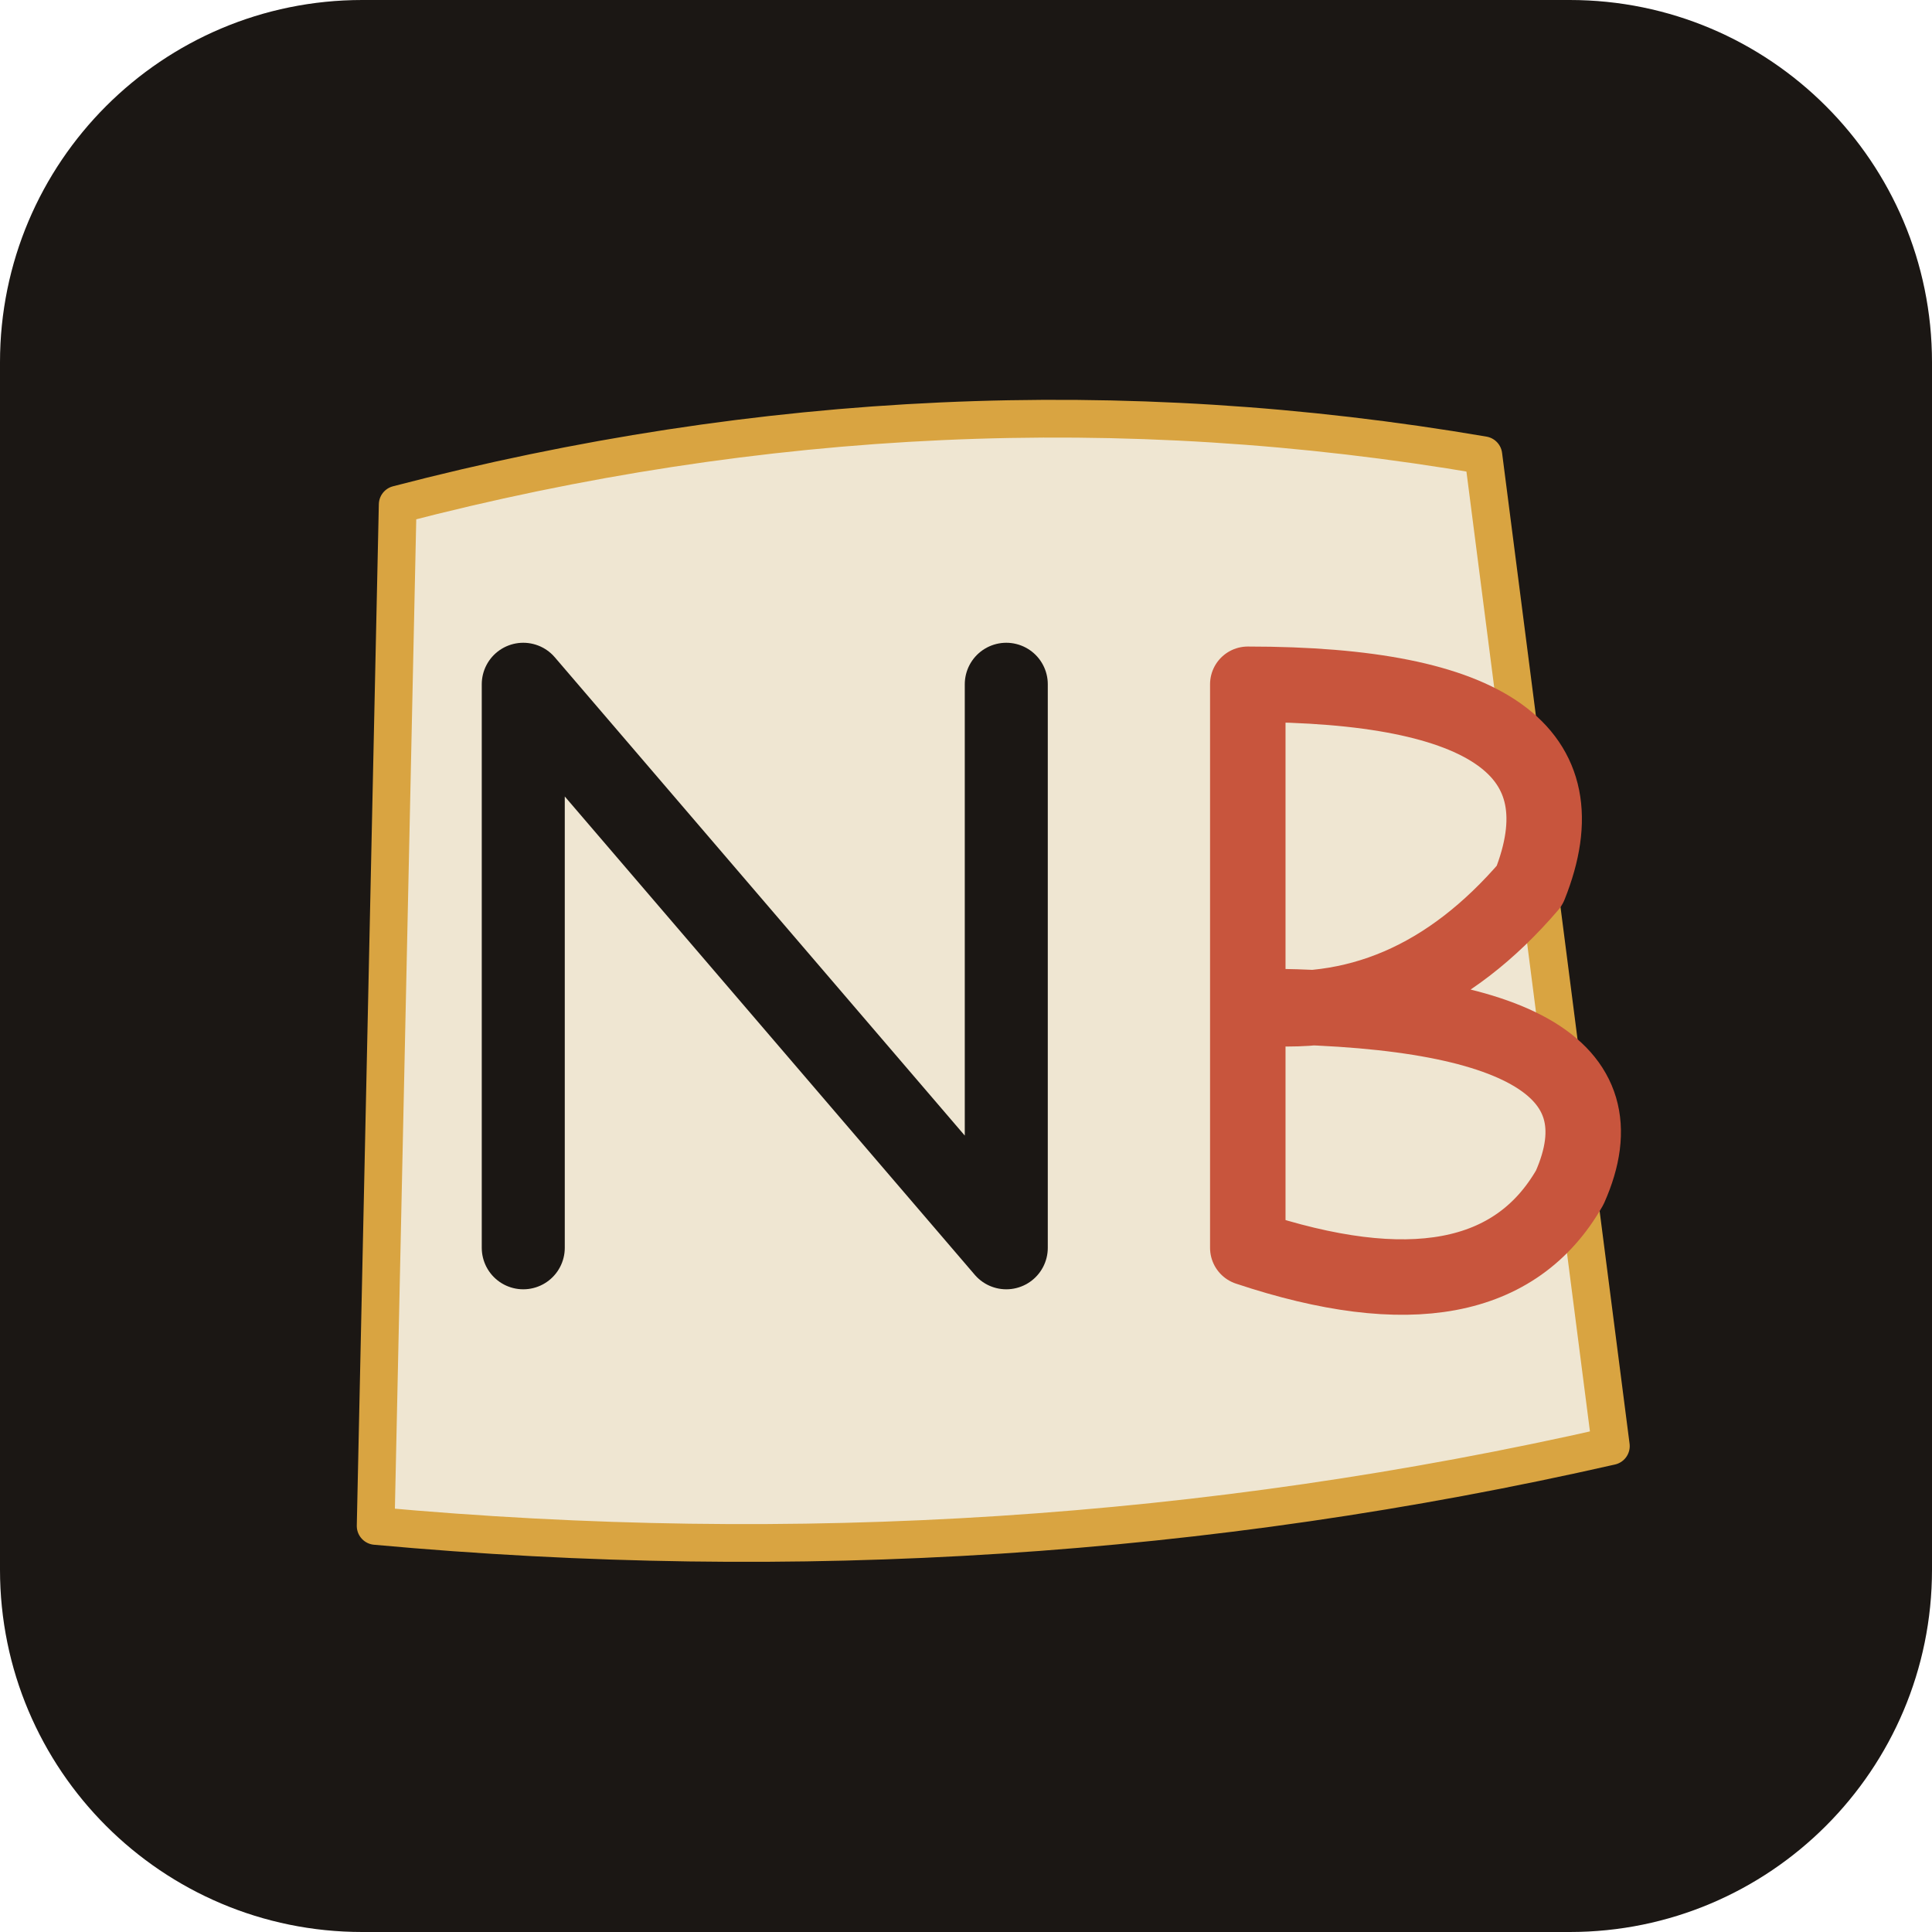
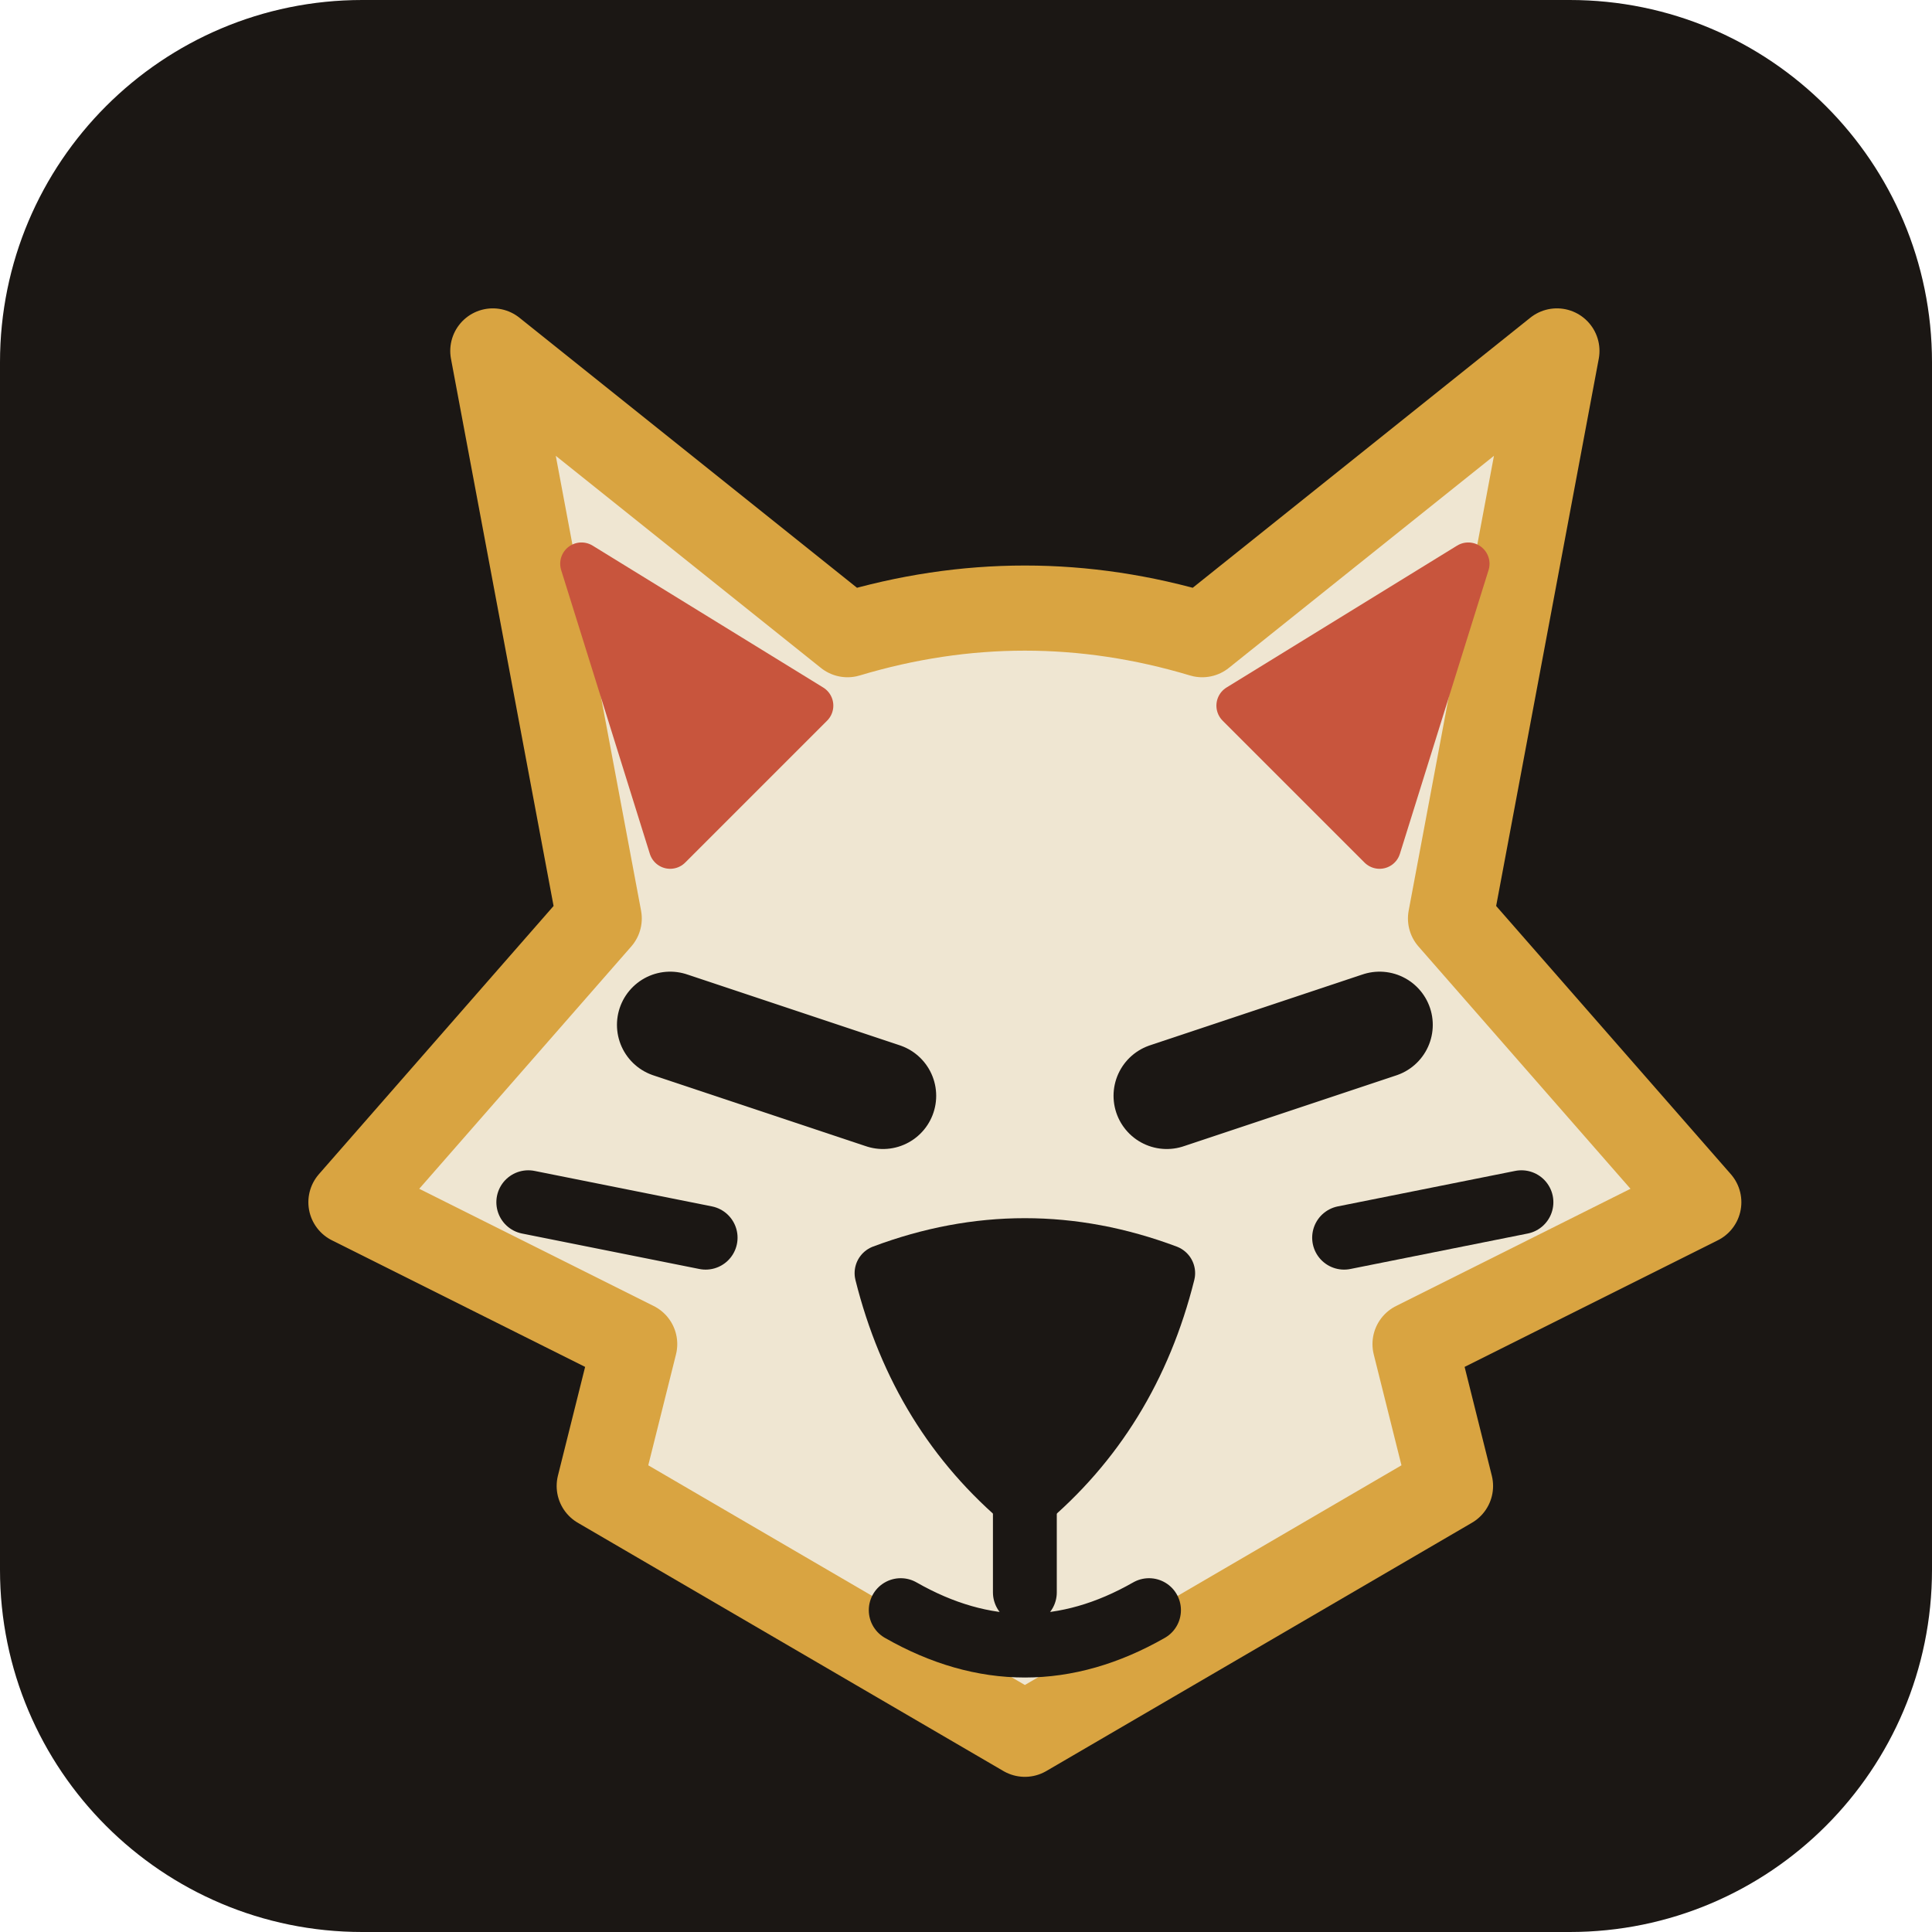
<svg xmlns="http://www.w3.org/2000/svg" viewBox="0 0 512 512">
  <rect width="512" height="512" rx="96" fill="#1b1714" />
-   <path d="M92 396 L112 126 Q258 96 400 128 L420 392 Q258 420 92 396Z" fill="#efe6d2" stroke="#d9a441" stroke-width="10" stroke-linejoin="round" transform="rotate(-3 256 256)" />
-   <path d="M138.671 330.677 V181.339 L266.675 330.677 V181.339" fill="none" stroke="#1b1714" stroke-width="22" stroke-linecap="round" stroke-linejoin="round" />
-   <path d="M330.677 181.339 V330.677 M330.677 181.339 Q426.68 181.339 405.346 234.674 Q373.345 272.008 330.677 266.675 M330.677 266.675 Q437.347 266.675 416.013 314.676 Q394.679 352.011 330.677 330.677" fill="none" stroke="#c8553d" stroke-width="20" stroke-linecap="round" stroke-linejoin="round" />
+   <g transform="translate(46 46) scale(9.4)">
+     <path d="M9 5 L12 21 L5 29 L13 33 L12 37 L24 44 L36 37 L35 33 L43 29 L36 21 L39 5 L29 13 Q24 11.5 19 13 Z" fill="#efe6d2" stroke="#d9a441" stroke-width="2.4" stroke-linejoin="round" stroke-linecap="round" />
+     <path d="M11.5 11 L14 19 L18 15 Z M36.5 11 L34 19 L30 15 Z" fill="#c8553d" stroke="#c8553d" stroke-width="1.2" stroke-linejoin="round" />
+     <path d="M14 24 L20 26 M34 24 L28 26" fill="none" stroke="#1b1714" stroke-width="3" stroke-linecap="round" />
+     <path d="M20 31 Q24 29.5 28 31 Q27 35 24 37.5 Q21 35 20 31Z" fill="#1b1714" stroke="#1b1714" stroke-width="1.6" stroke-linejoin="round" />
+     <path d="M24 37.5 V40 M20.5 40.5 Q24 42.5 27.5 40.5 M10 29 L15 30 M38 29 L33 30" fill="none" stroke="#1b1714" stroke-width="1.8" stroke-linecap="round" stroke-linejoin="round" />
+   </g>
</svg>
